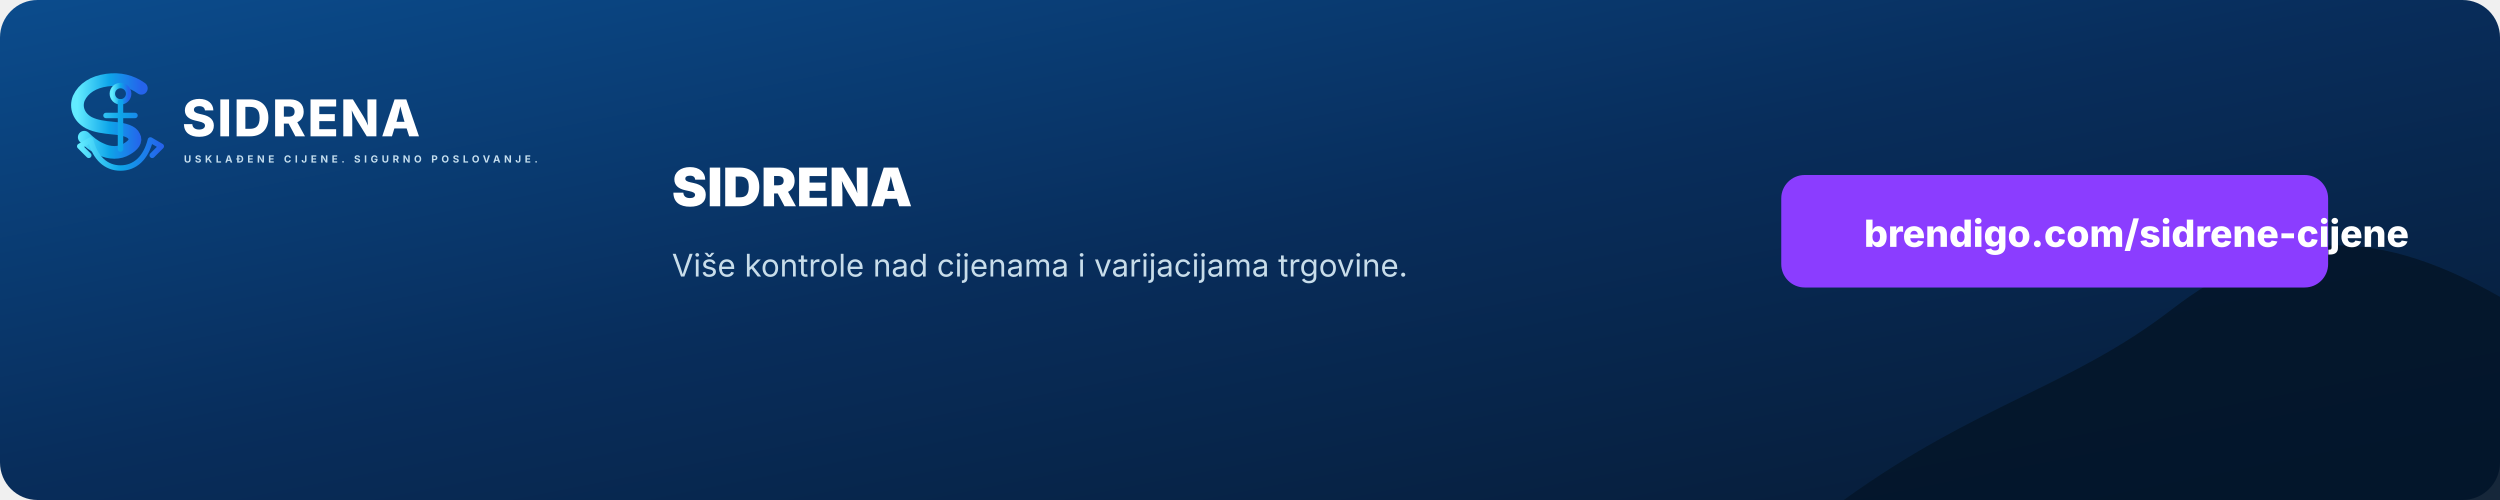
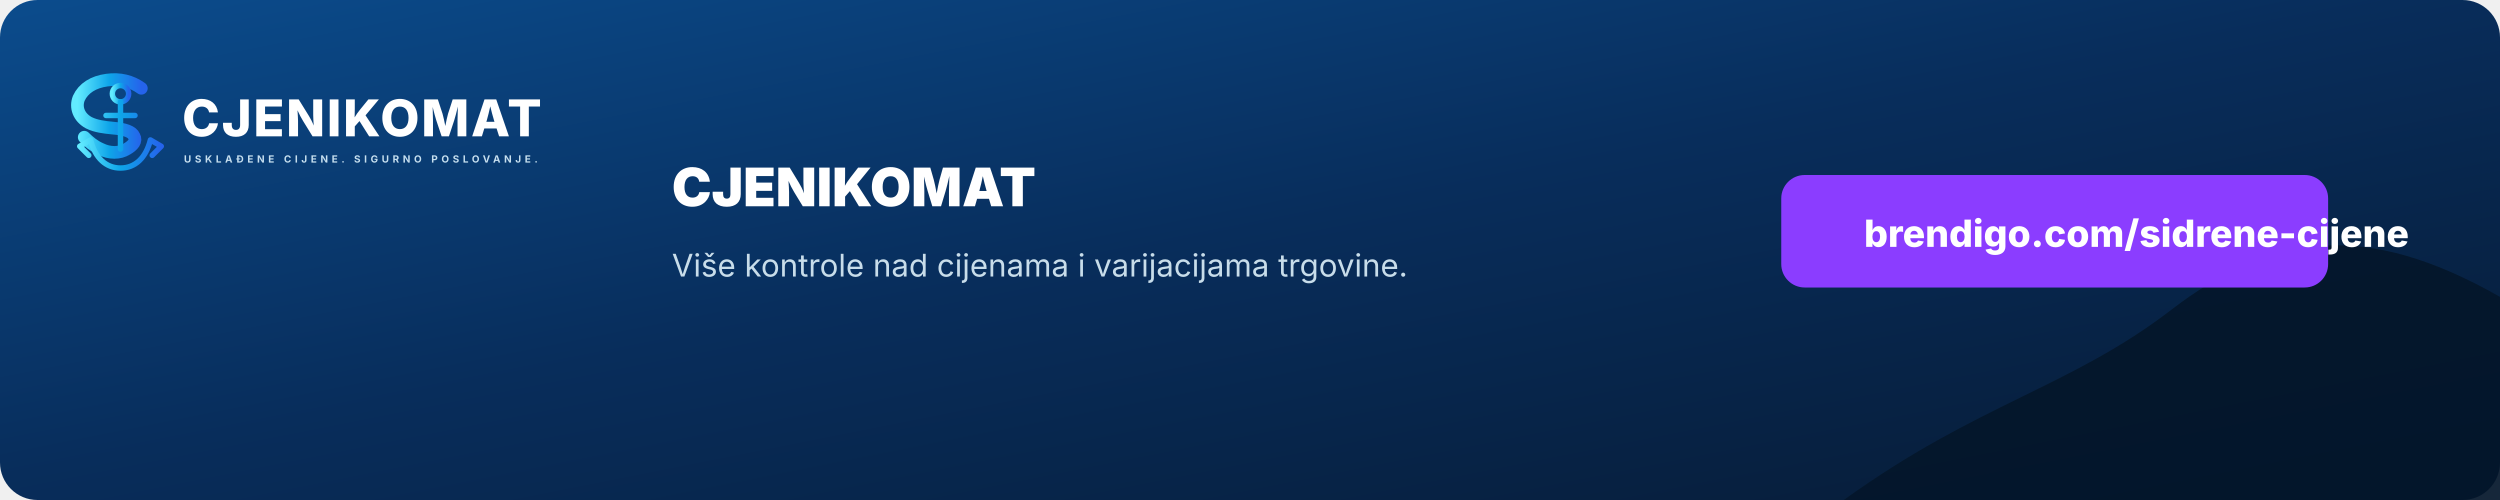
<svg xmlns="http://www.w3.org/2000/svg" viewBox="0 0 1600 320" role="img" aria-labelledby="t">
  <defs>
    <linearGradient id="sky" x1="0" y1="0" x2="1" y2="1">
      <stop stop-color="#0B4C8D" />
      <stop offset=".48" stop-color="#082D5B" />
      <stop offset="1" stop-color="#061A33" />
    </linearGradient>
    <linearGradient id="sea" x1="0" y1=".2" x2="0" y2="1">
      <stop stop-color="#0B5B98" />
      <stop offset="1" stop-color="#041B33" />
    </linearGradient>
    <linearGradient id="cyan" x1="0" y1="0" x2="1" y2="0">
      <stop stop-color="#62EBFF" />
      <stop offset=".5" stop-color="#0EA5E9" />
      <stop offset="1" stop-color="#2563EB" />
    </linearGradient>
    <radialGradient id="glow" cx=".78" cy=".22" r=".34">
      <stop stop-color="#A8F3FF" stop-opacity=".6" />
      <stop offset=".35" stop-color="#4CCBEA" stop-opacity=".14" />
      <stop offset="1" stop-color="#4CCBEA" stop-opacity="0" />
    </radialGradient>
  </defs>
  <rect width="1600" height="320" rx="24" fill="url(#sky)" />
  <path d="M1180 320c86-62 145-72 210-122 64-49 124-57 210-8v130z" fill="#03162A" opacity=".92" />
  <g transform="translate(40 42) scale(0.58)">
    <g fill="none" stroke="url(#cyan)" stroke-linecap="round" stroke-linejoin="round">
      <path d="M87 25c-11-8-24-11-38-9-15 2-26 9-31 20-4 10 0 21 11 27 8 4 17 5 27 6 13 1 21 4 23 9 3 5-1 10-8 14-8 5-19 5-29 0-7-3-13-8-18-13" stroke-width="14" />
      <circle cx="64" cy="31" r="9" stroke-width="6" />
      <path d="M64 40v52M48 55h32M31 82c5 20 17 31 33 31s28-11 33-31M31 82l-12 7 10 10m68-17 12 7-10 10" stroke-width="6" />
    </g>
-     <text x="132" y="78" fill="#fff" font-family="Inter,Segoe UI,Arial,sans-serif" font-size="56" font-weight="800" letter-spacing="2">SIDRENA</text>
+     <text x="132" y="78" fill="#fff" font-family="Inter,Segoe UI,Arial,sans-serif" font-size="56" font-weight="800" letter-spacing="2">CJENIKOMAT</text>
    <text x="134" y="107" fill="#C6DFEF" font-family="Inter,Segoe UI,Arial,sans-serif" font-size="11" font-weight="700" letter-spacing="4">USKLAĐENE CIJENE. SIGURNO POSLOVANJE.</text>
  </g>
-   <text x="430" y="132" fill="#fff" font-family="Inter,Segoe UI,Arial,sans-serif" font-size="34" font-weight="850">SIDRENA</text>
+   <text x="430" y="132" fill="#fff" font-family="Inter,Segoe UI,Arial,sans-serif" font-size="34" font-weight="850">CJENIKOMAT</text>
  <text x="430" y="177" fill="#C8DDEA" font-family="Inter,Segoe UI,Arial,sans-serif" font-size="20">Više kontrole nad cijenama i varijacijama trgovine.</text>
  <rect x="1140" y="112" width="350" height="72" rx="15" fill="#8B3DFF" />
  <text x="1193" y="158" fill="#fff" font-family="Inter,Segoe UI,Arial,sans-serif" font-size="24" font-weight="800">brendigo.com/sidrene-cijene</text>
</svg>
